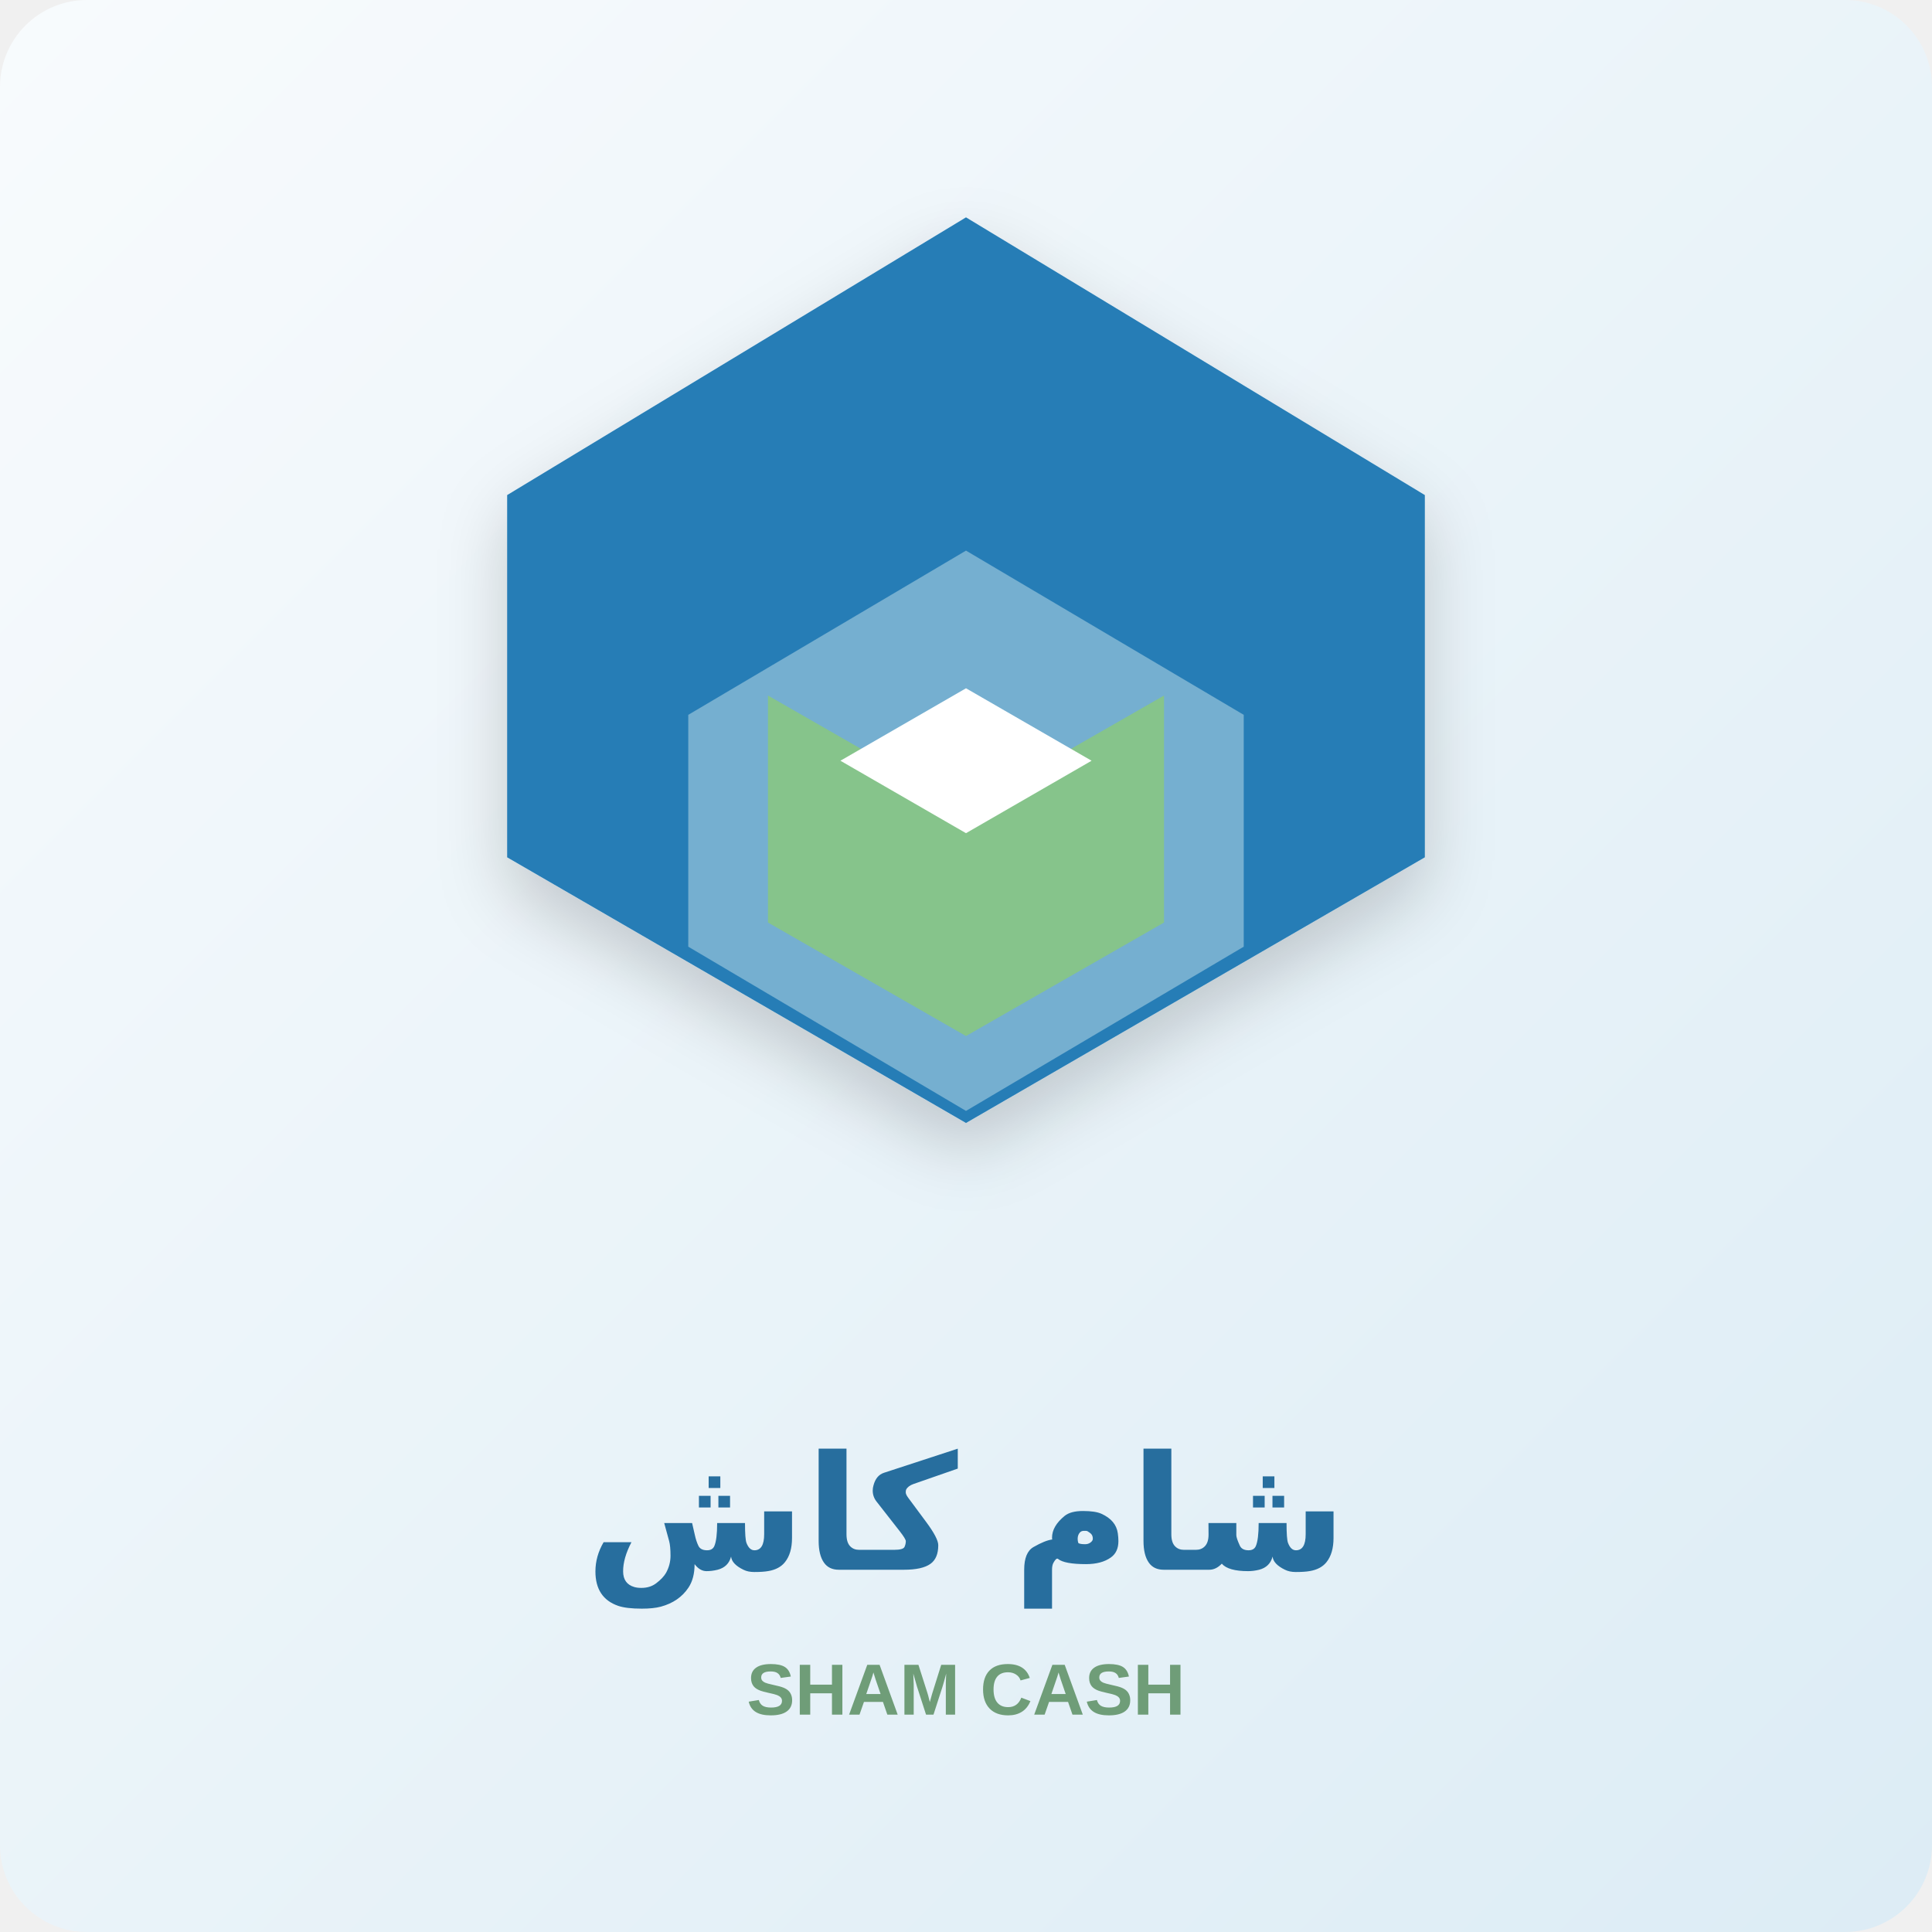
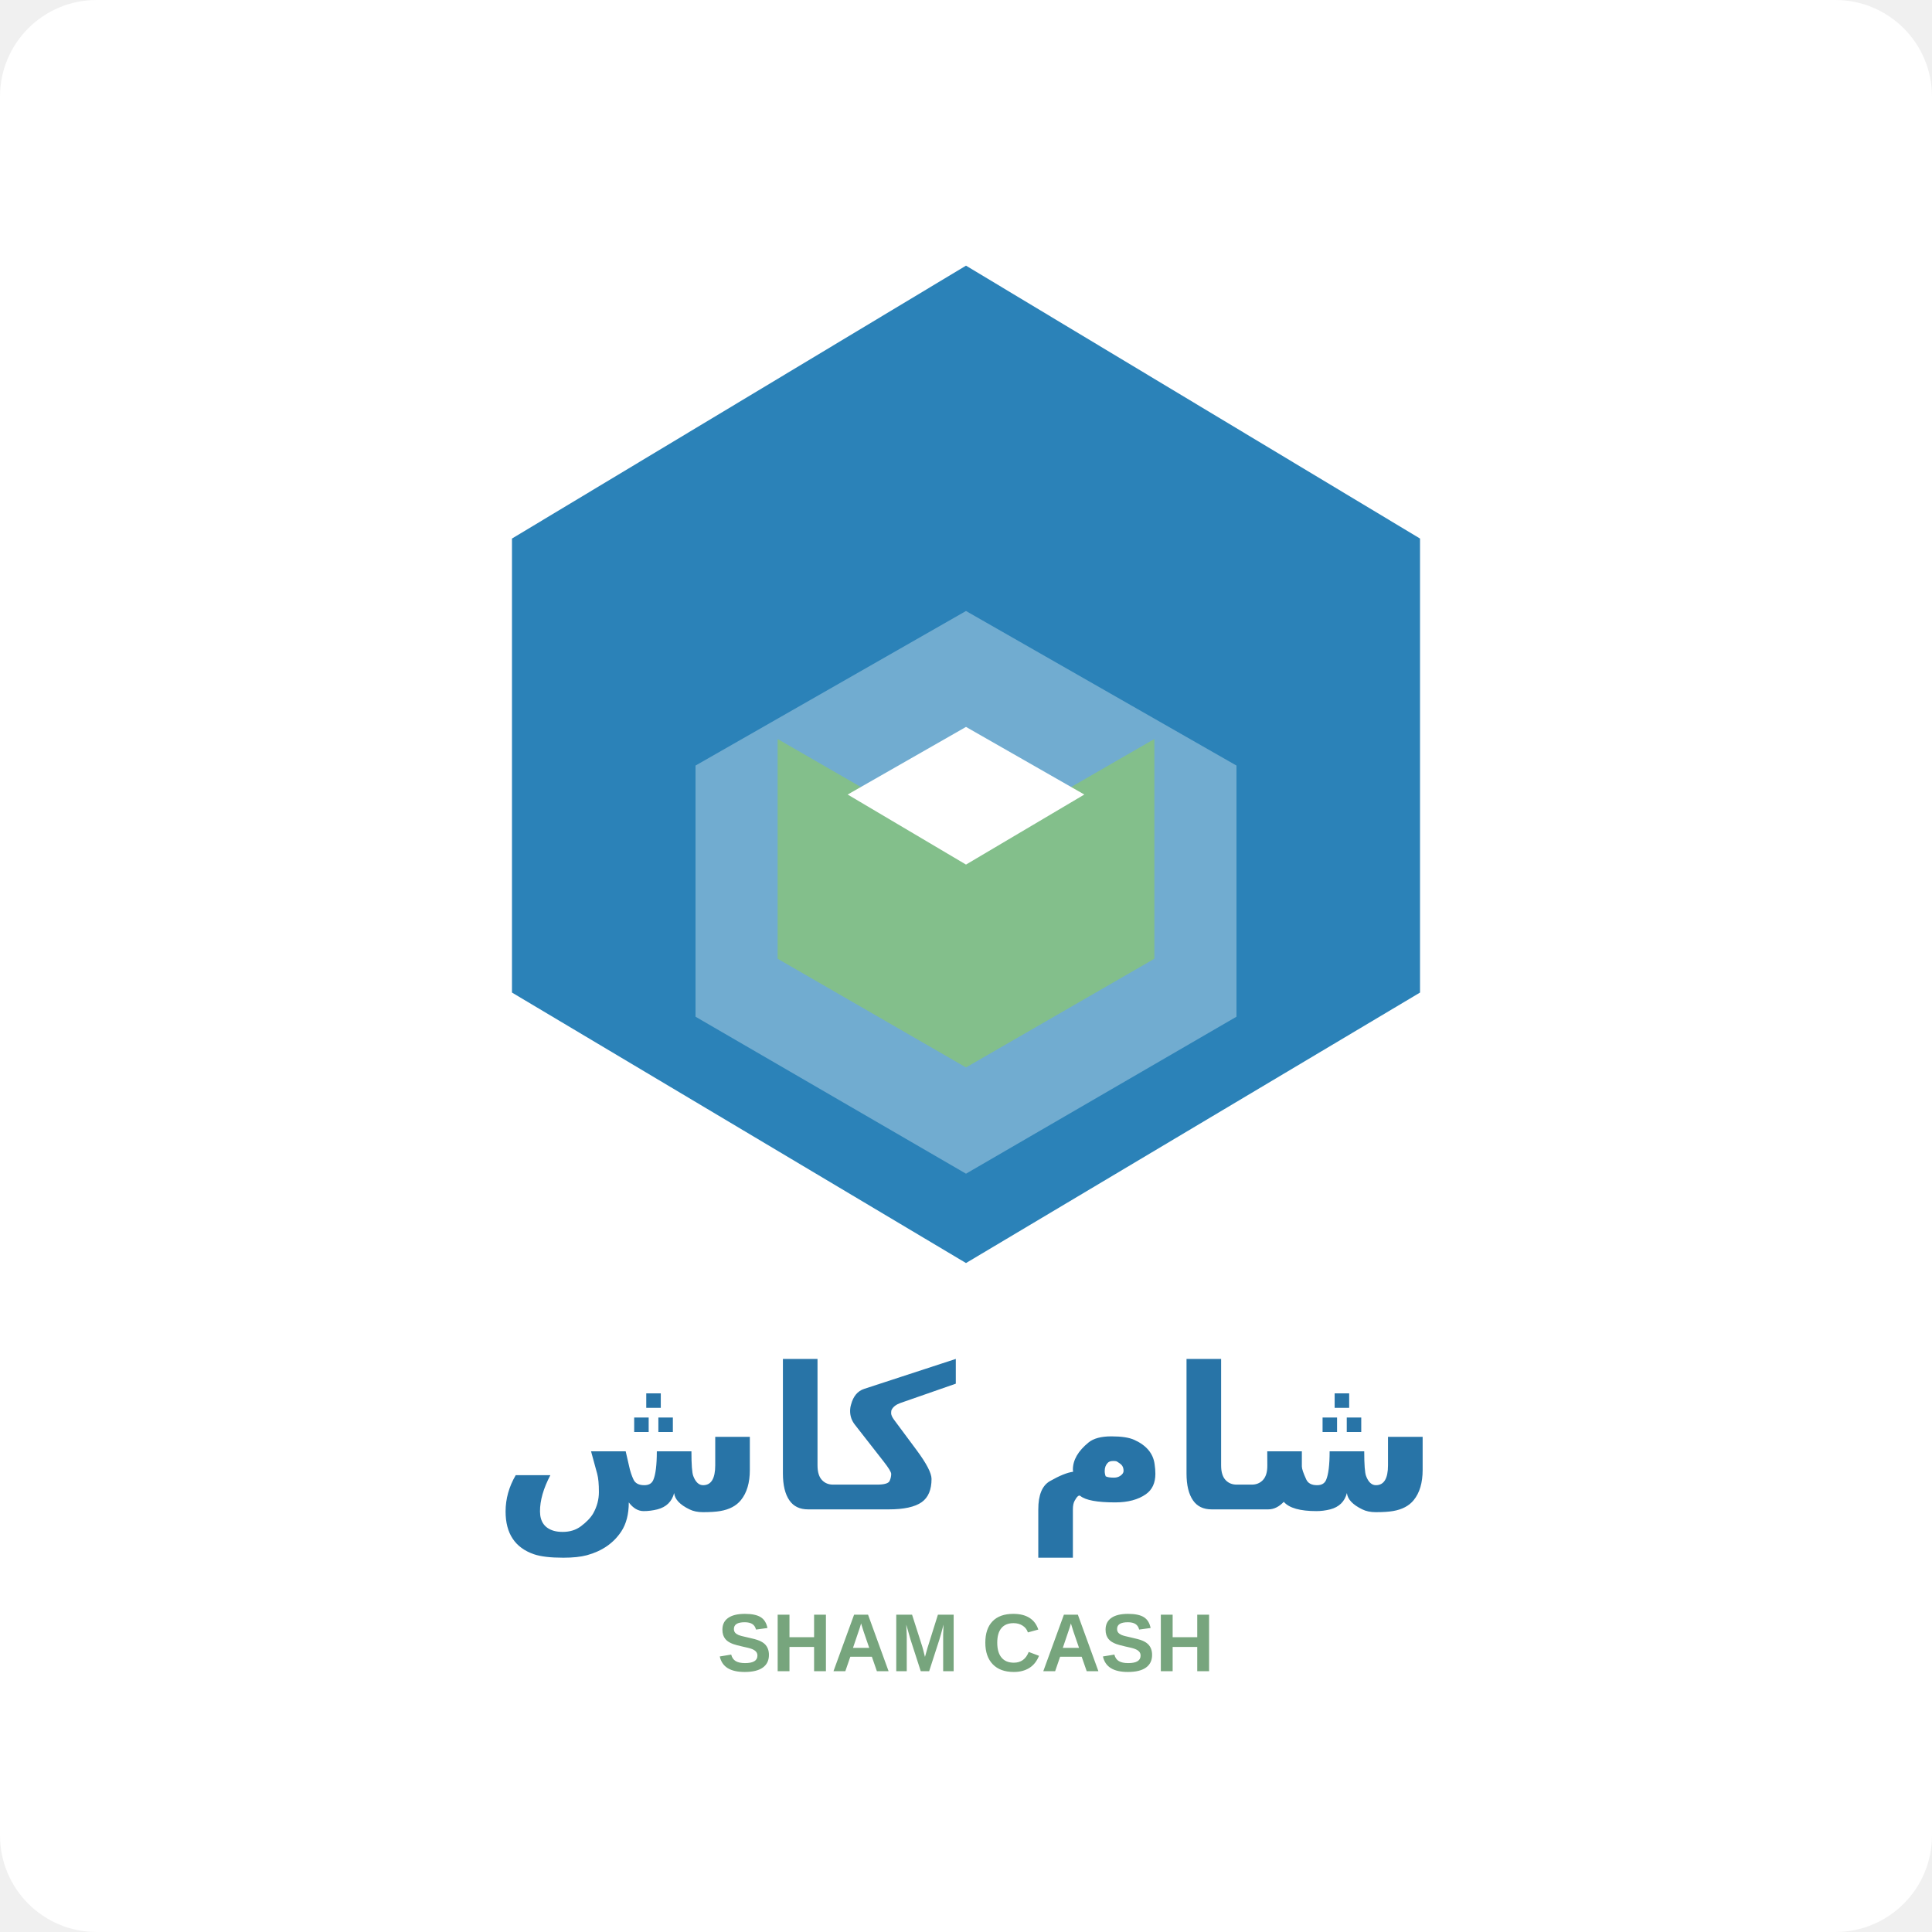
<svg xmlns="http://www.w3.org/2000/svg" viewBox="0 0 800 800" role="img" aria-label="شام كاش">
-   <defs>
-     <linearGradient id="bg" x1="0" y1="0" x2="1" y2="1">
-       <stop stop-color="#f8fbfd" />
-       <stop offset="1" stop-color="#dcecf5" />
-     </linearGradient>
-     <filter id="s">
-       <feDropShadow dx="0" dy="12" stdDeviation="14" flood-opacity=".18" />
-     </filter>
-   </defs>
-   <rect width="800" height="800" rx="36" fill="url(#bg)" />
-   <g filter="url(#s)" transform="translate(400 320)">
-     <path d="M0-230L190-115V35L0 145-190 35v-150z" fill="#287db6" />
-     <path d="M0-92L115-24v96L0 140-115 72v-96z" fill="#74afd0" />
-     <path d="M0 15l82-47v94L0 109-82 62v-94z" fill="#86c48b" />
-     <path d="M0-35l52 30-52 30-52-30z" fill="#fff" />
+   <rect width="800" height="800" rx="40" fill="#fff" />
+   <g transform="translate(400 335)">
+     <path d="M0-225 188-112V76L0 188-188 76v-188z" fill="#2b82b8" />
+     <path d="M0-82 112-18v104L0 151-112 86V-18z" fill="#71acd0" />
+     <path d="M0 16 78-29v91L0 107-78 62v-91z" fill="#83bf8b" />
+     <path d="M0-34 49-6 0 23-49-6z" fill="#fff" />
  </g>
-   <text x="400" y="650" text-anchor="middle" font-family="Arial,Tahoma,sans-serif" font-size="66" font-weight="800" fill="#276e9e">شام كاش</text>
-   <text x="400" y="710" text-anchor="middle" font-family="Arial,sans-serif" font-size="30" font-weight="700" fill="#6f9d78">SHAM CASH</text>
+   <text x="400" y="625" text-anchor="middle" direction="rtl" font-family="Arial,Tahoma,sans-serif" font-size="82" font-weight="800" fill="#2874a7">شام كاش</text>
+   <text x="400" y="692" text-anchor="middle" font-family="Arial,sans-serif" font-size="34" font-weight="700" fill="#77a57d">SHAM CASH</text>
</svg>
